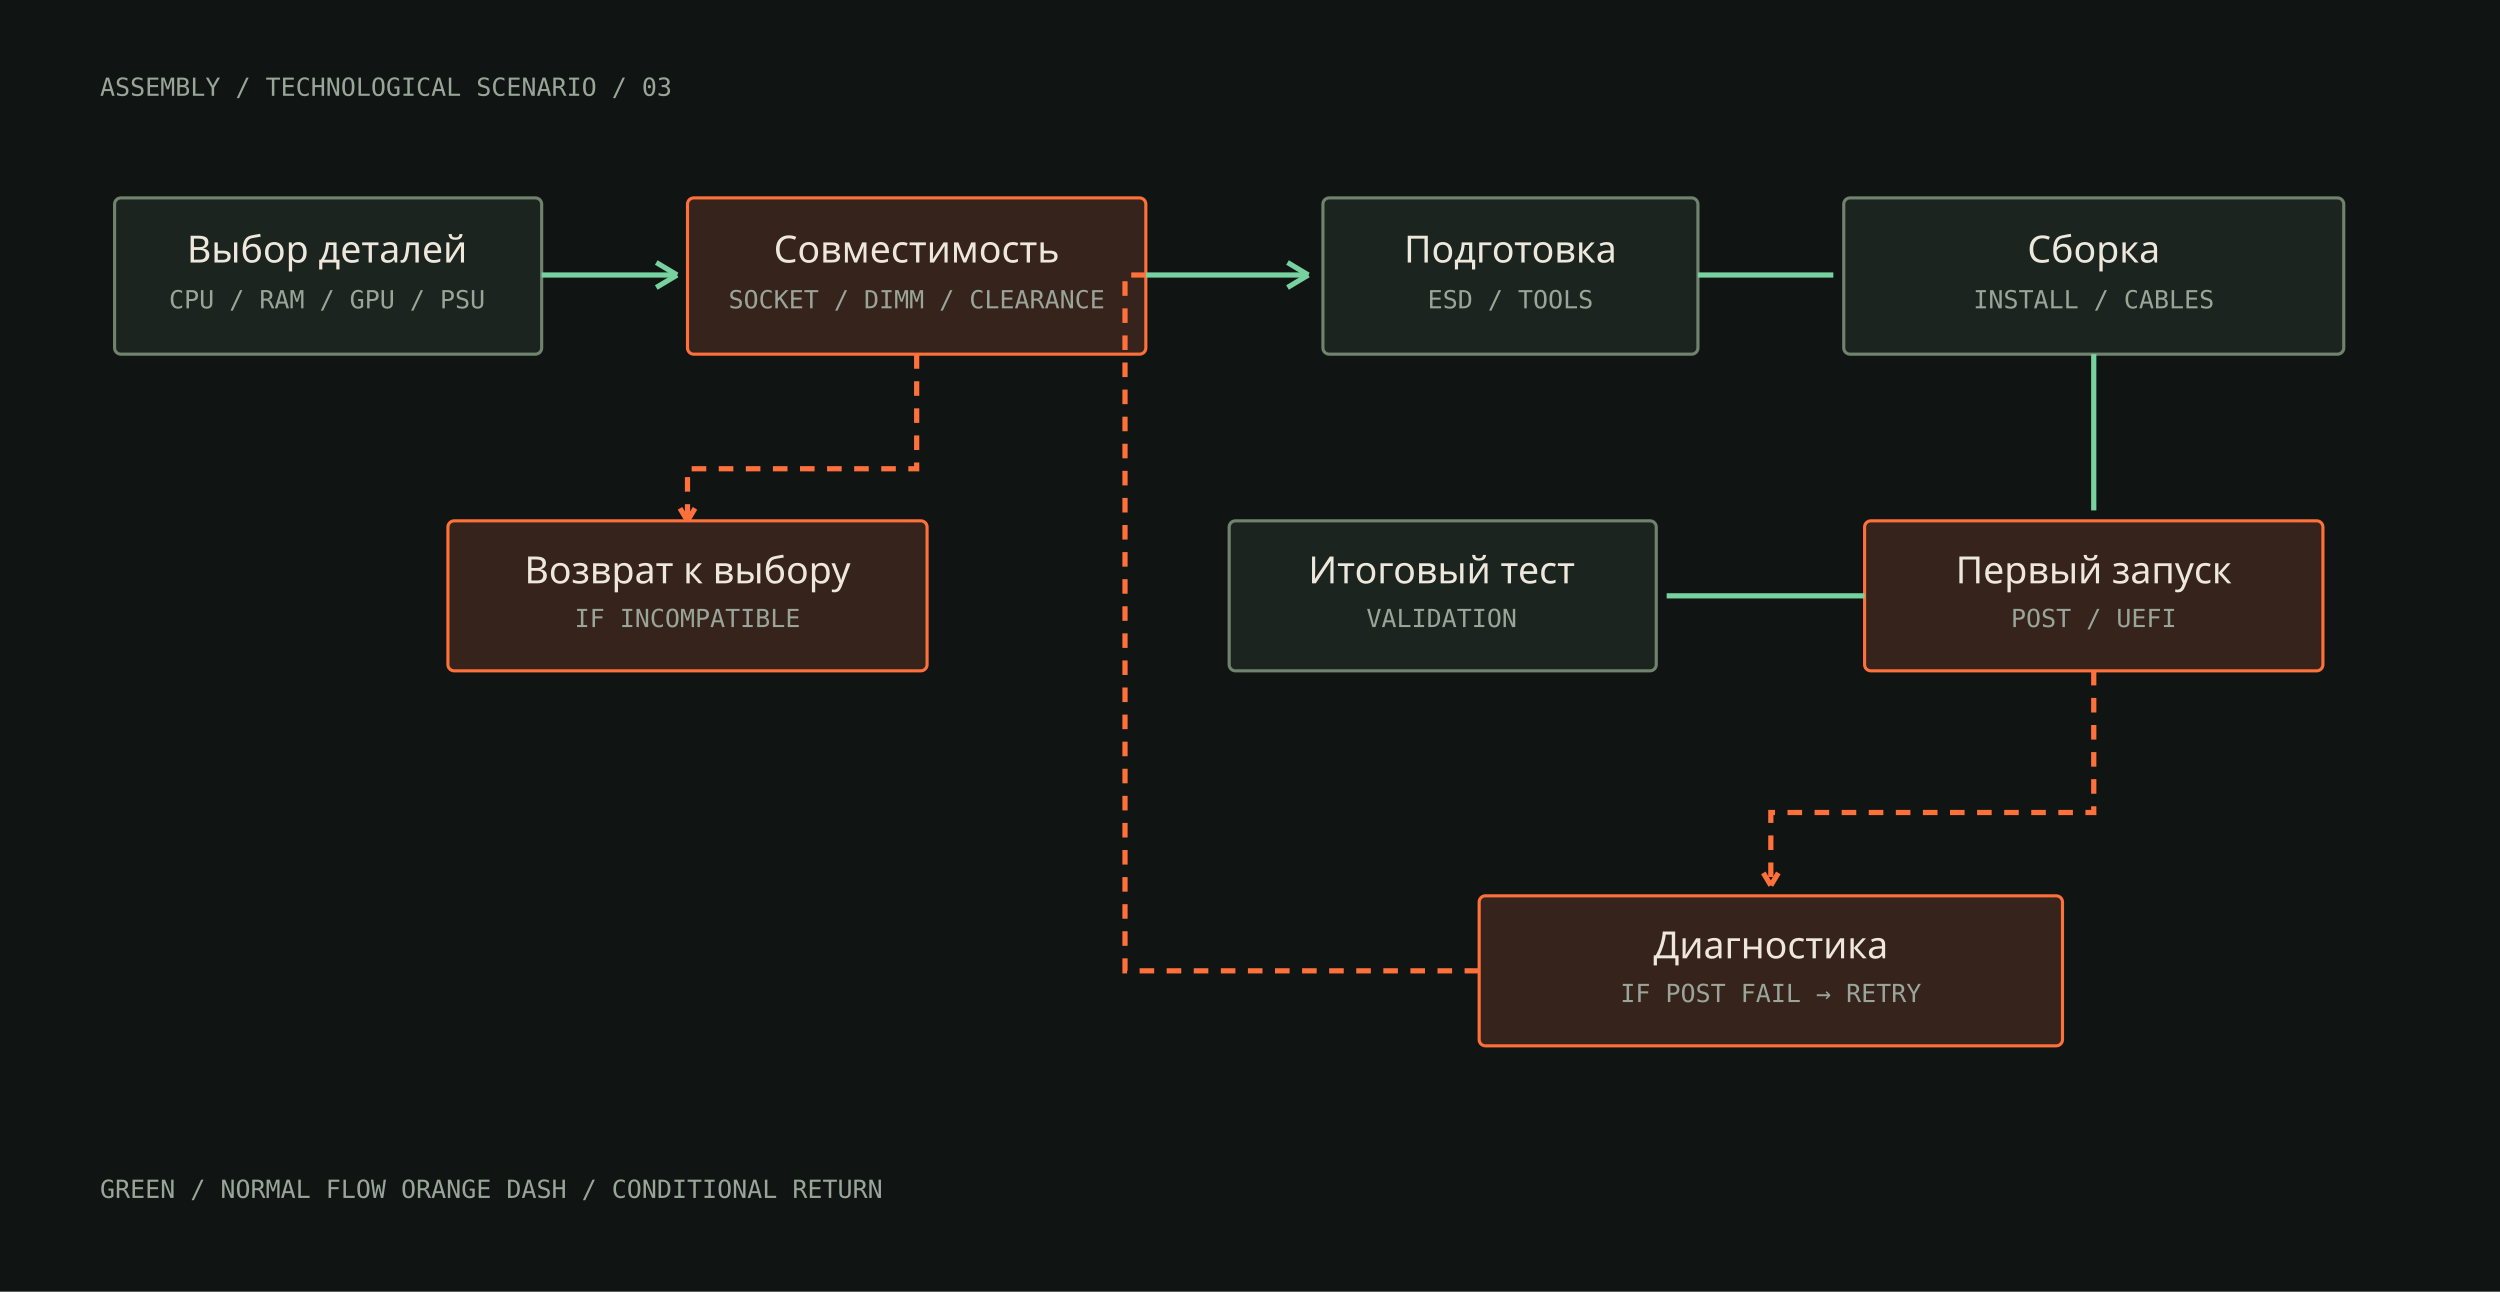
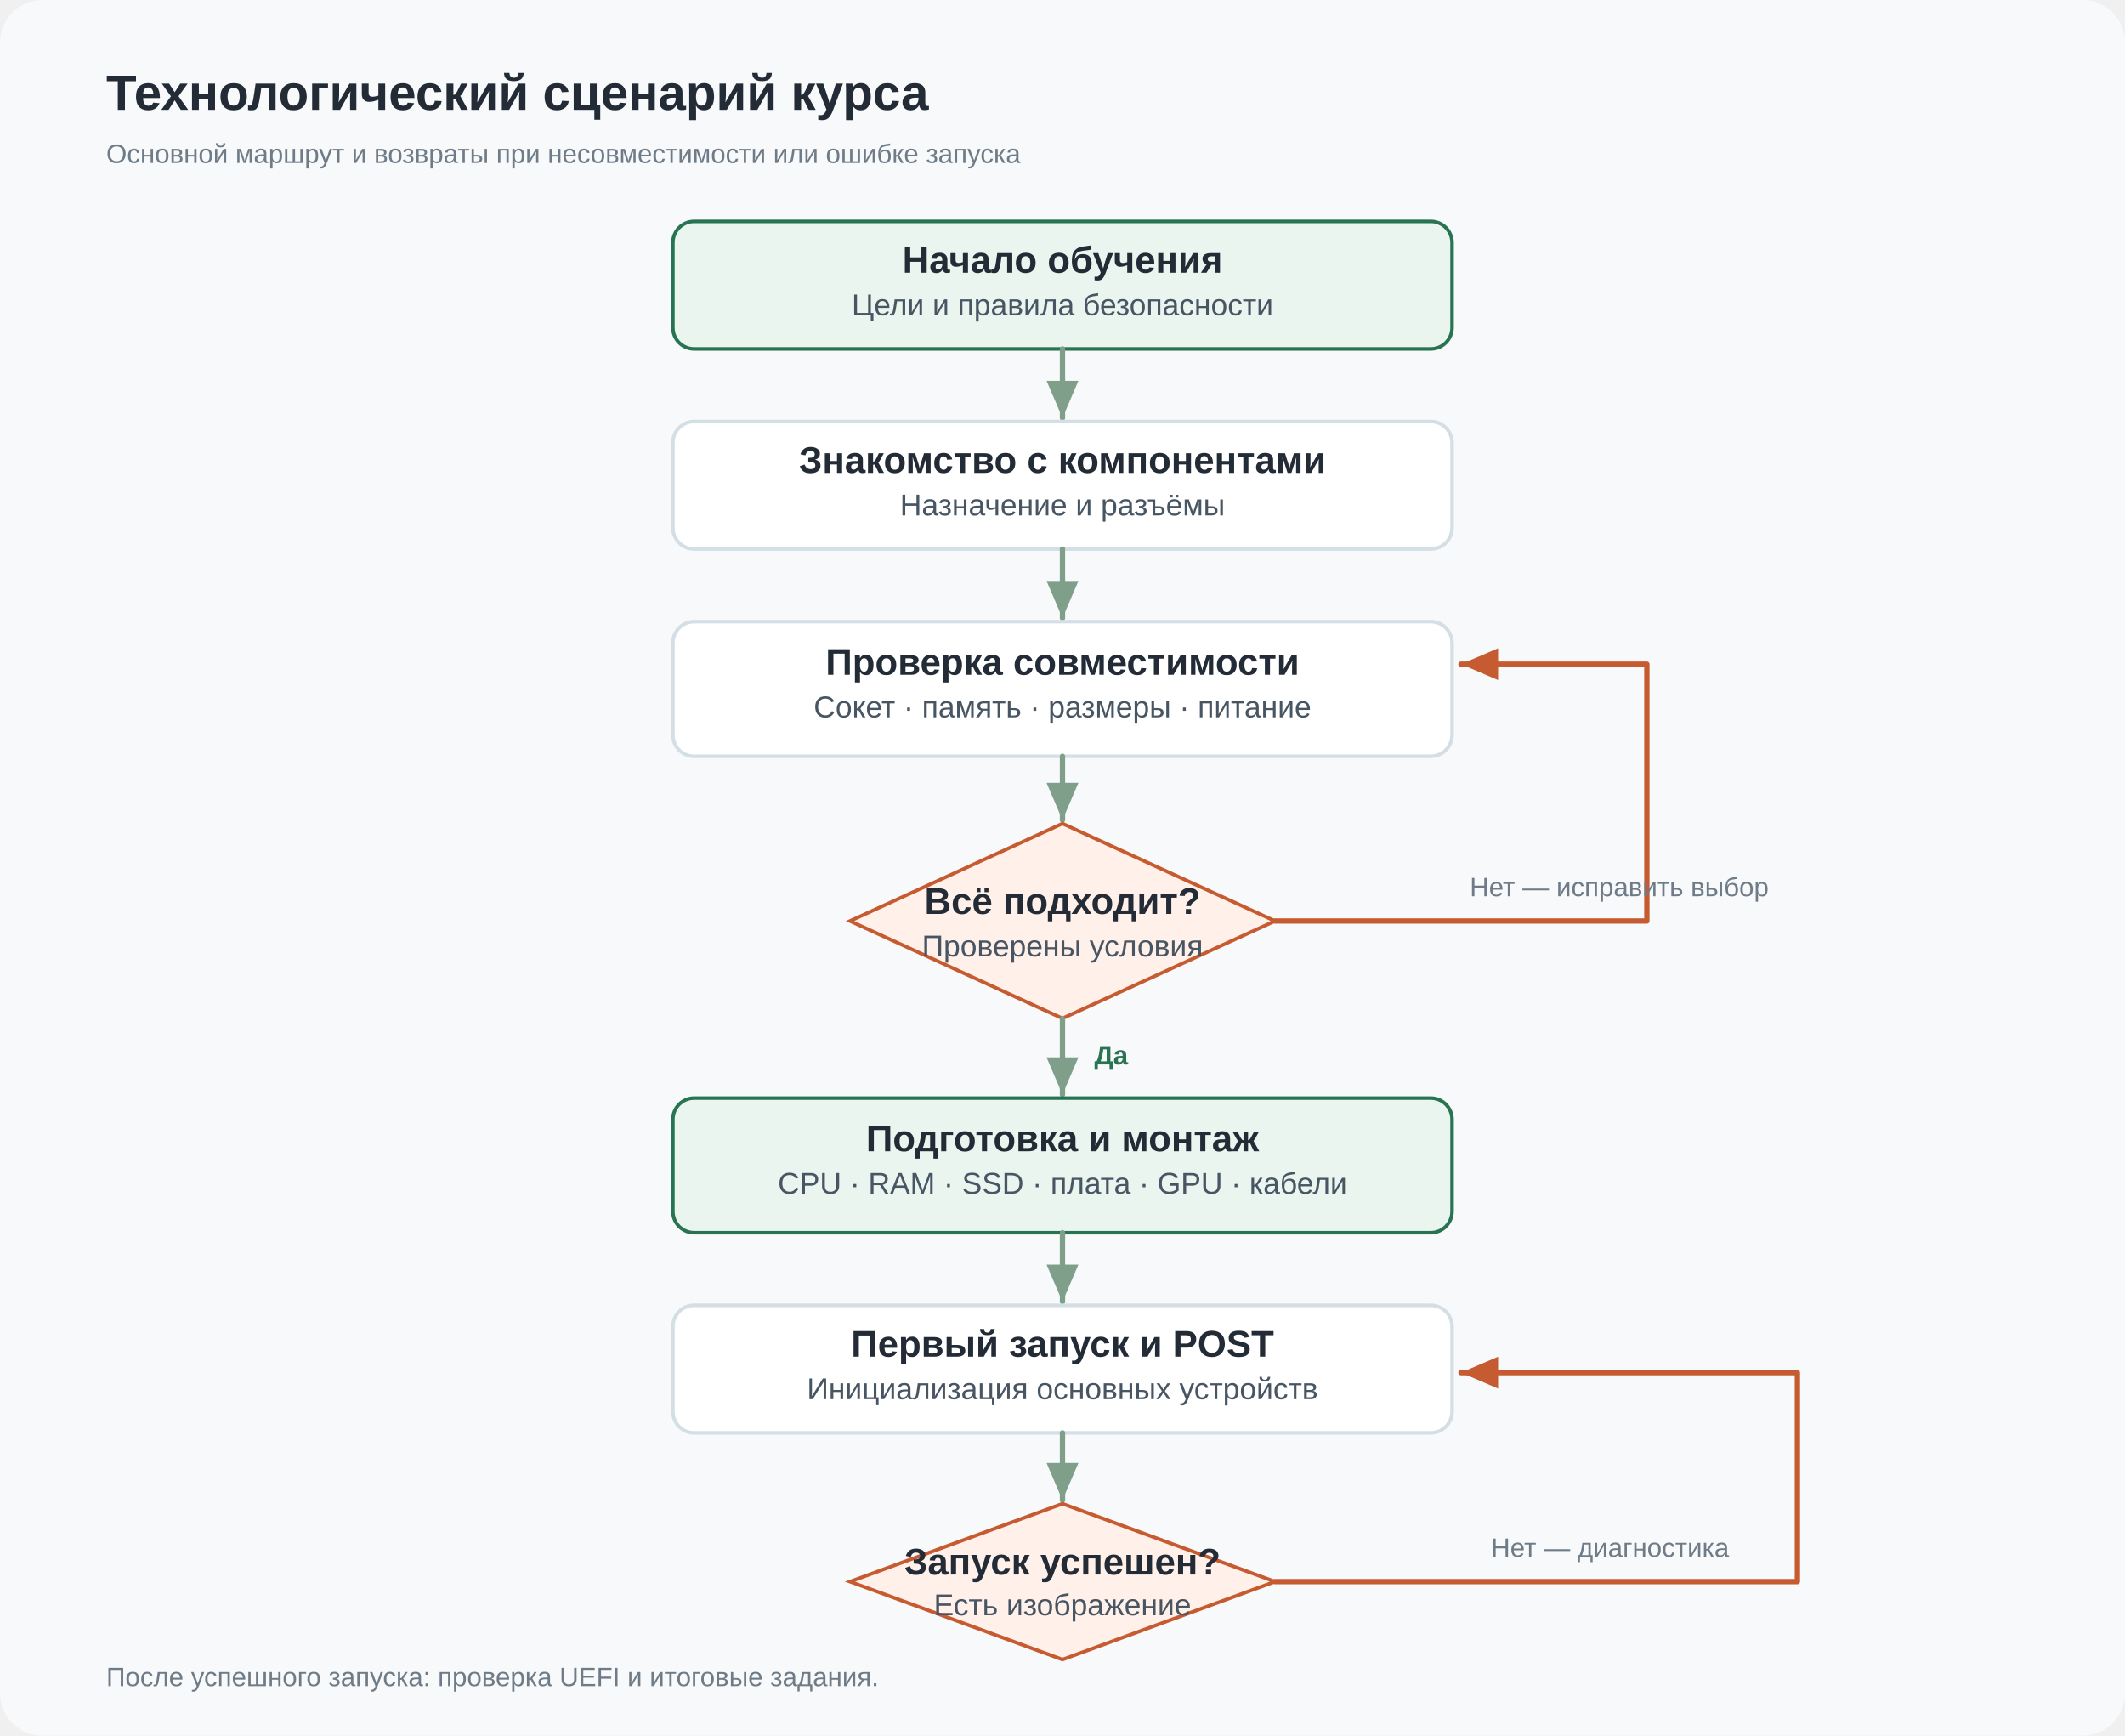
- <svg xmlns="http://www.w3.org/2000/svg" viewBox="0 0 1200 620">
+ <svg xmlns="http://www.w3.org/2000/svg" viewBox="0 0 1200 980" role="img" aria-labelledby="title desc">
  <defs>
-     <style>.bg{fill:#101513}.n{fill:#1b241e;stroke:#71836f;stroke-width:1.5}.h{fill:#35231c;stroke:#ff703b;stroke-width:1.5}.tx{fill:#eee8dc;font:18px sans-serif}.sm{fill:#9aa59a;font:12px monospace}.ok{stroke:#77d2a0;fill:none;stroke-width:2.5}.warn{stroke:#ff703b;fill:none;stroke-width:2.5;stroke-dasharray:7 6}</style>
+     <style>.bg{fill:#f7f9fb}.node{fill:#fff;stroke:#d4dee5;stroke-width:2}.good{fill:#e9f5ee;stroke:#287452;stroke-width:2}.decision{fill:#fff0e9;stroke:#c65b31;stroke-width:2}.title{font:700 28px Arial,sans-serif;fill:#232c36}.head{font:700 21px Arial,sans-serif;fill:#232c36}.text{font:17px Arial,sans-serif;fill:#485563}.small{font:15px Arial,sans-serif;fill:#6f7c88}.line{stroke:#7f9f8b;stroke-width:3;fill:none;stroke-linecap:round;stroke-linejoin:round}.redline{stroke:#c65b31;stroke-width:3;fill:none;stroke-linecap:round;stroke-linejoin:round}.edge{font:700 15px Arial,sans-serif;fill:#287452}</style>
+     <marker id="arrow" markerWidth="10" markerHeight="10" refX="7" refY="3" orient="auto">
+       <path d="M0 0L7 3L0 6Z" fill="#7f9f8b" />
+     </marker>
+     <marker id="arrowRed" markerWidth="10" markerHeight="10" refX="7" refY="3" orient="auto">
+       <path d="M0 0L7 3L0 6Z" fill="#c65b31" />
+     </marker>
  </defs>
-   <rect class="bg" width="1200" height="620" />
-   <text x="48" y="46" class="sm">ASSEMBLY / TECHNOLOGICAL SCENARIO / 03</text>
-   <rect x="55" y="95" width="205" height="75" rx="3" class="n" />
-   <text x="157" y="126" text-anchor="middle" class="tx">Выбор деталей</text>
-   <text x="157" y="148" text-anchor="middle" class="sm">CPU / RAM / GPU / PSU</text>
-   <path class="ok" d="M260 132H325" />
-   <path class="ok" d="M325 132l-10-6m10 6l-10 6" />
-   <rect x="330" y="95" width="220" height="75" rx="3" class="h" />
-   <text x="440" y="126" text-anchor="middle" class="tx">Совместимость</text>
-   <text x="440" y="148" text-anchor="middle" class="sm">SOCKET / DIMM / CLEARANCE</text>
-   <path class="ok" d="M550 132H628" />
-   <path class="ok" d="M628 132l-10-6m10 6l-10 6" />
-   <rect x="635" y="95" width="180" height="75" rx="3" class="n" />
-   <text x="725" y="126" text-anchor="middle" class="tx">Подготовка</text>
-   <text x="725" y="148" text-anchor="middle" class="sm">ESD / TOOLS</text>
-   <path class="ok" d="M815 132H880" />
-   <rect x="885" y="95" width="240" height="75" rx="3" class="n" />
-   <text x="1005" y="126" text-anchor="middle" class="tx">Сборка</text>
-   <text x="1005" y="148" text-anchor="middle" class="sm">INSTALL / CABLES</text>
-   <path class="ok" d="M1005 170V245" />
-   <rect x="895" y="250" width="220" height="72" rx="3" class="h" />
-   <text x="1005" y="280" text-anchor="middle" class="tx">Первый запуск</text>
-   <text x="1005" y="301" text-anchor="middle" class="sm">POST / UEFI</text>
-   <path class="ok" d="M895 286H800" />
-   <rect x="590" y="250" width="205" height="72" rx="3" class="n" />
-   <text x="692" y="280" text-anchor="middle" class="tx">Итоговый тест</text>
-   <text x="692" y="301" text-anchor="middle" class="sm">VALIDATION</text>
-   <path class="warn" d="M440 170V225H330V250" />
-   <path class="warn" d="M330 250l-6-10m6 10l6-10" />
-   <rect x="215" y="250" width="230" height="72" rx="3" class="h" />
-   <text x="330" y="280" text-anchor="middle" class="tx">Возврат к выбору</text>
-   <text x="330" y="301" text-anchor="middle" class="sm">IF INCOMPATIBLE</text>
-   <path class="warn" d="M1005 322V390H850V425" />
-   <path class="warn" d="M850 425l-6-10m6 10l6-10" />
-   <rect x="710" y="430" width="280" height="72" rx="3" class="h" />
-   <text x="850" y="460" text-anchor="middle" class="tx">Диагностика</text>
-   <text x="850" y="481" text-anchor="middle" class="sm">IF POST FAIL → RETRY</text>
-   <path class="warn" d="M710 466H540V132H550" />
-   <text x="48" y="575" class="sm">GREEN / NORMAL FLOW    ORANGE DASH / CONDITIONAL RETURN</text>
+   <rect class="bg" width="1200" height="980" rx="24" />
+   <text x="60" y="62" class="title">Технологический сценарий курса</text>
+   <text x="60" y="92" class="small">Основной маршрут и возвраты при несовместимости или ошибке запуска</text>
+   <rect x="380" y="125" width="440" height="72" rx="12" class="good" />
+   <text x="600" y="154" text-anchor="middle" class="head">Начало обучения</text>
+   <text x="600" y="178" text-anchor="middle" class="text">Цели и правила безопасности</text>
+   <path d="M600 197V236" class="line" marker-end="url(#arrow)" />
+   <rect x="380" y="238" width="440" height="72" rx="12" class="node" />
+   <text x="600" y="267" text-anchor="middle" class="head">Знакомство с компонентами</text>
+   <text x="600" y="291" text-anchor="middle" class="text">Назначение и разъёмы</text>
+   <path d="M600 310V349" class="line" marker-end="url(#arrow)" />
+   <rect x="380" y="351" width="440" height="76" rx="12" class="node" />
+   <text x="600" y="381" text-anchor="middle" class="head">Проверка совместимости</text>
+   <text x="600" y="405" text-anchor="middle" class="text">Сокет · память · размеры · питание</text>
+   <path d="M600 427V463" class="line" marker-end="url(#arrow)" />
+   <path d="M600 465L720 520L600 575L480 520Z" class="decision" />
+   <text x="600" y="516" text-anchor="middle" class="head">Всё подходит?</text>
+   <text x="600" y="540" text-anchor="middle" class="text">Проверены условия</text>
+   <path d="M720 520H930V375H825" class="redline" marker-end="url(#arrowRed)" />
+   <text x="830" y="506" class="small" fill="#a74725">Нет — исправить выбор</text>
+   <path d="M600 575V618" class="line" marker-end="url(#arrow)" />
+   <text x="618" y="601" class="edge">Да</text>
+   <rect x="380" y="620" width="440" height="76" rx="12" class="good" />
+   <text x="600" y="650" text-anchor="middle" class="head">Подготовка и монтаж</text>
+   <text x="600" y="674" text-anchor="middle" class="text">CPU · RAM · SSD · плата · GPU · кабели</text>
+   <path d="M600 696V735" class="line" marker-end="url(#arrow)" />
+   <rect x="380" y="737" width="440" height="72" rx="12" class="node" />
+   <text x="600" y="766" text-anchor="middle" class="head">Первый запуск и POST</text>
+   <text x="600" y="790" text-anchor="middle" class="text">Инициализация основных устройств</text>
+   <path d="M600 809V847" class="line" marker-end="url(#arrow)" />
+   <path d="M600 849L720 893L600 937L480 893Z" class="decision" />
+   <text x="600" y="889" text-anchor="middle" class="head">Запуск успешен?</text>
+   <text x="600" y="912" text-anchor="middle" class="text">Есть изображение</text>
+   <path d="M720 893H1015V775H825" class="redline" marker-end="url(#arrowRed)" />
+   <text x="842" y="879" class="small" fill="#a74725">Нет — диагностика</text>
+   <text x="60" y="952" class="small">После успешного запуска: проверка UEFI и итоговые задания.</text>
</svg>
